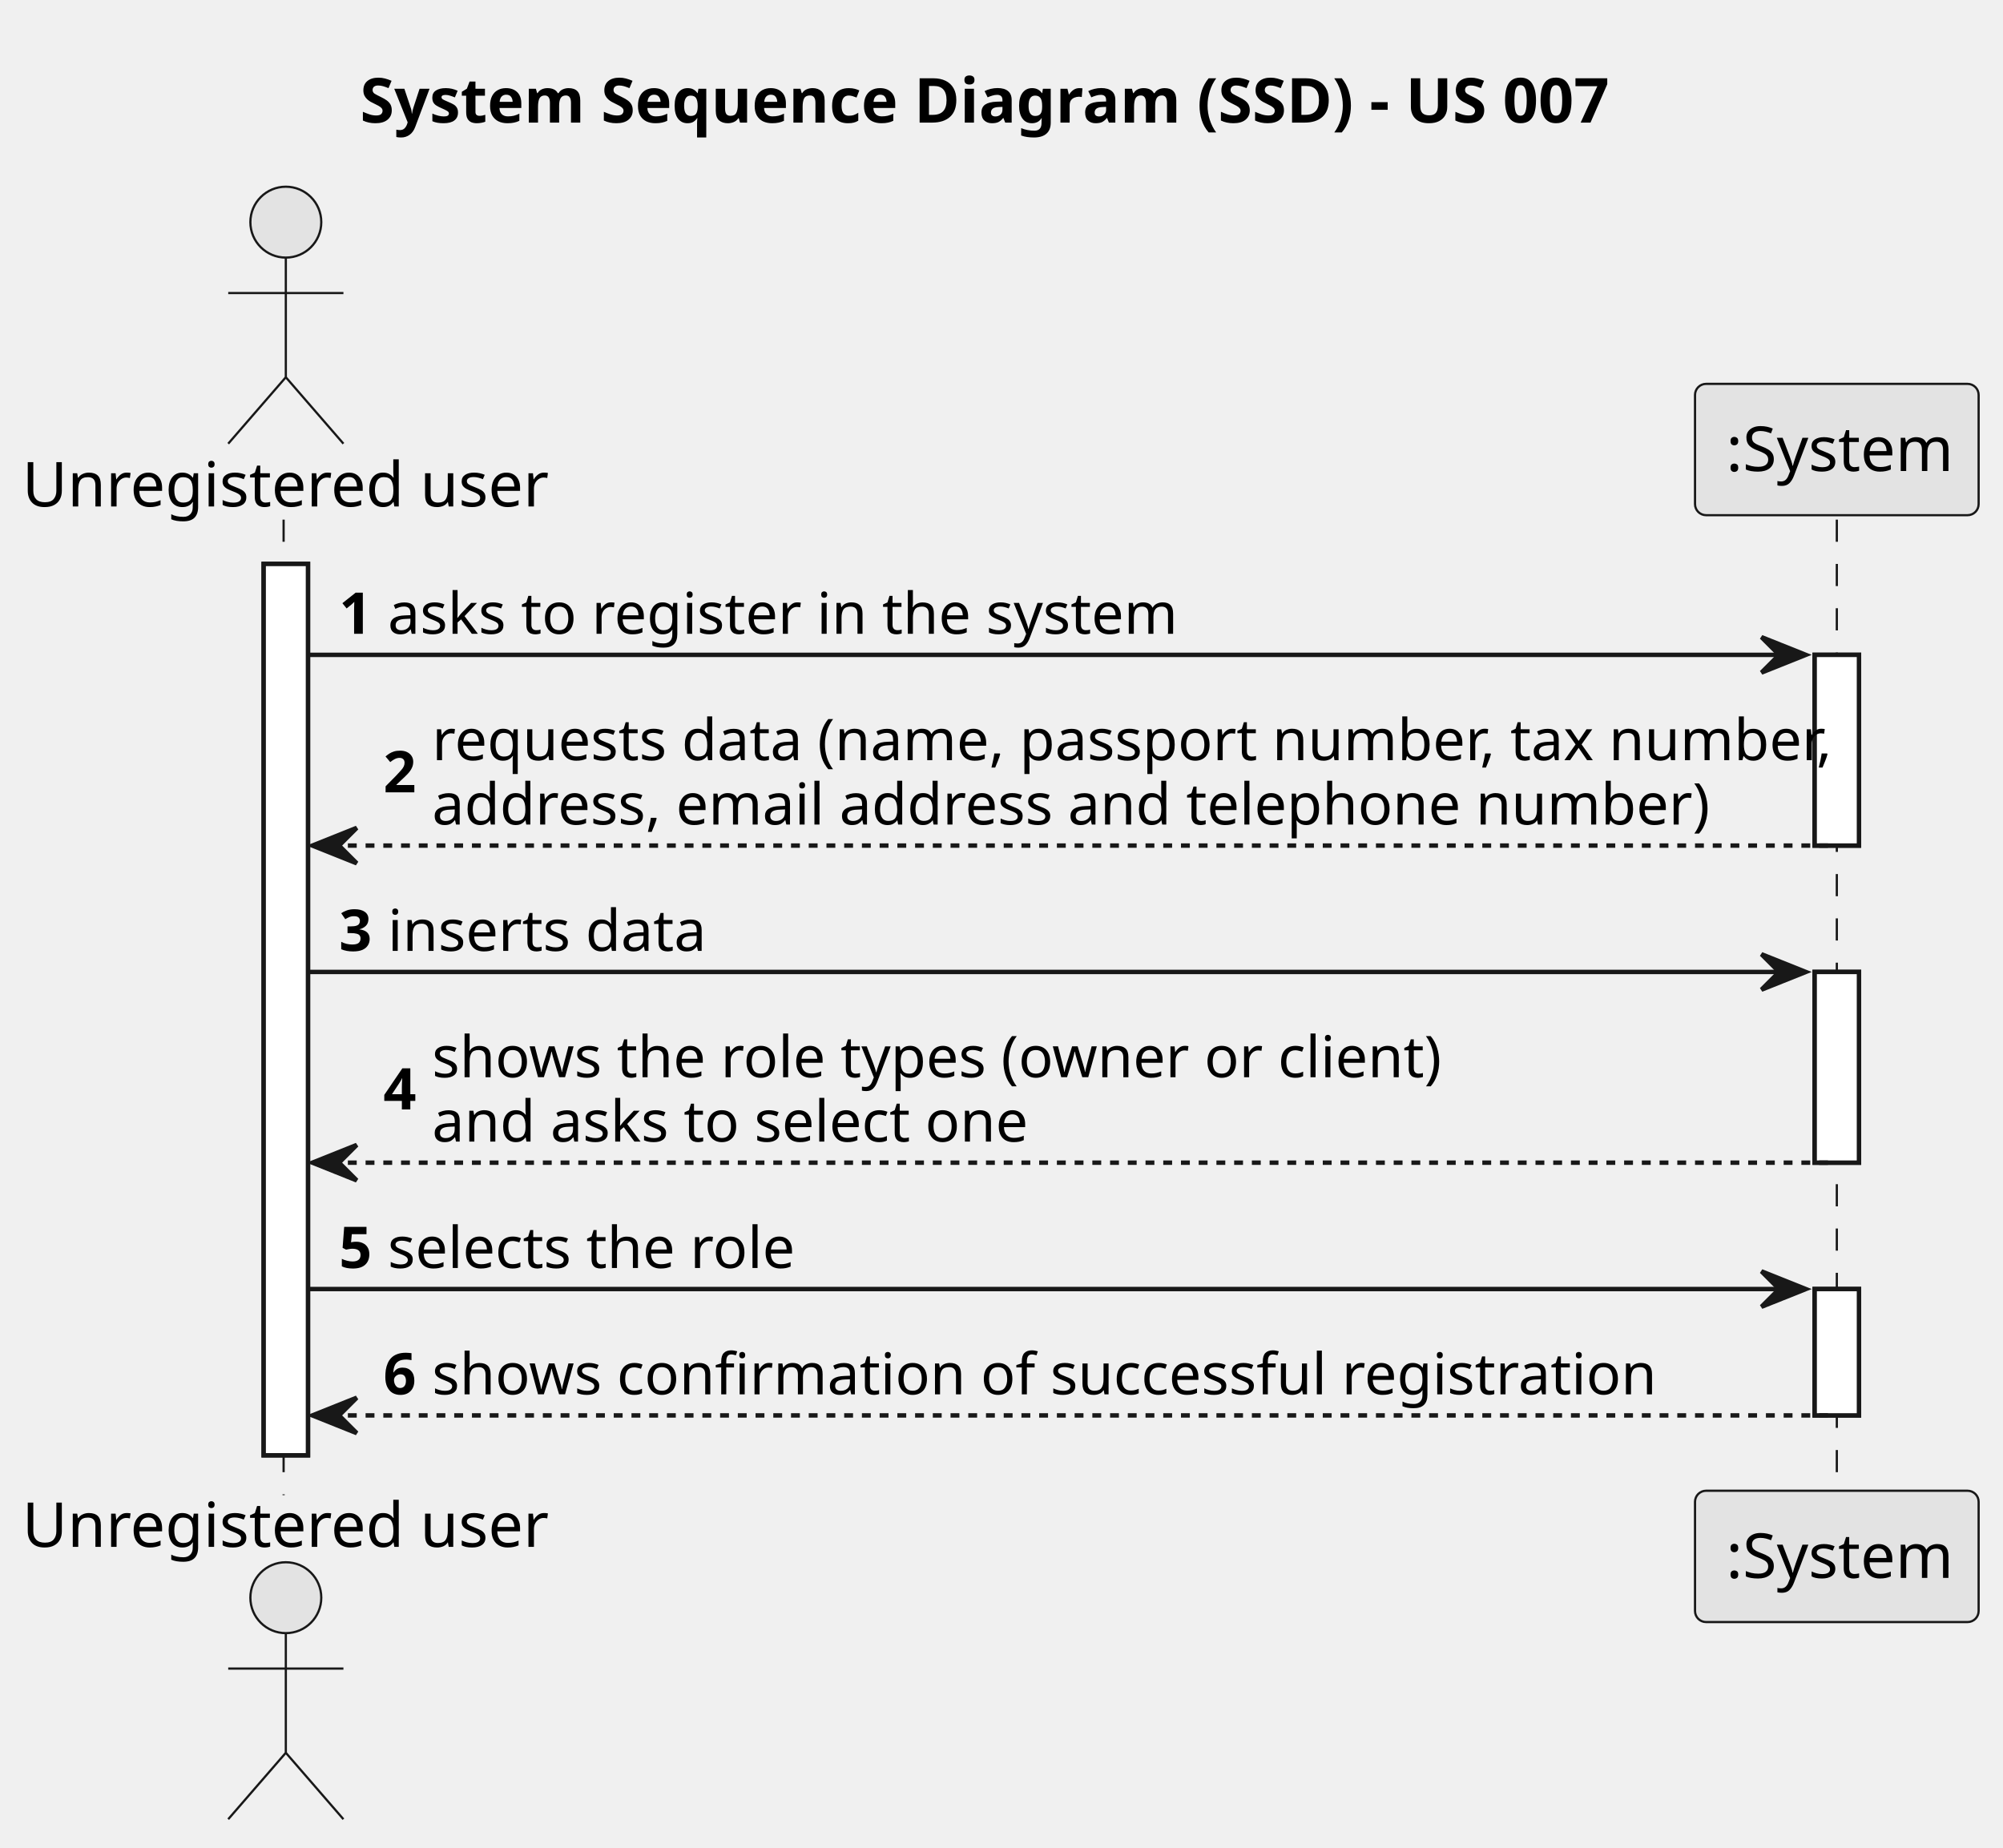
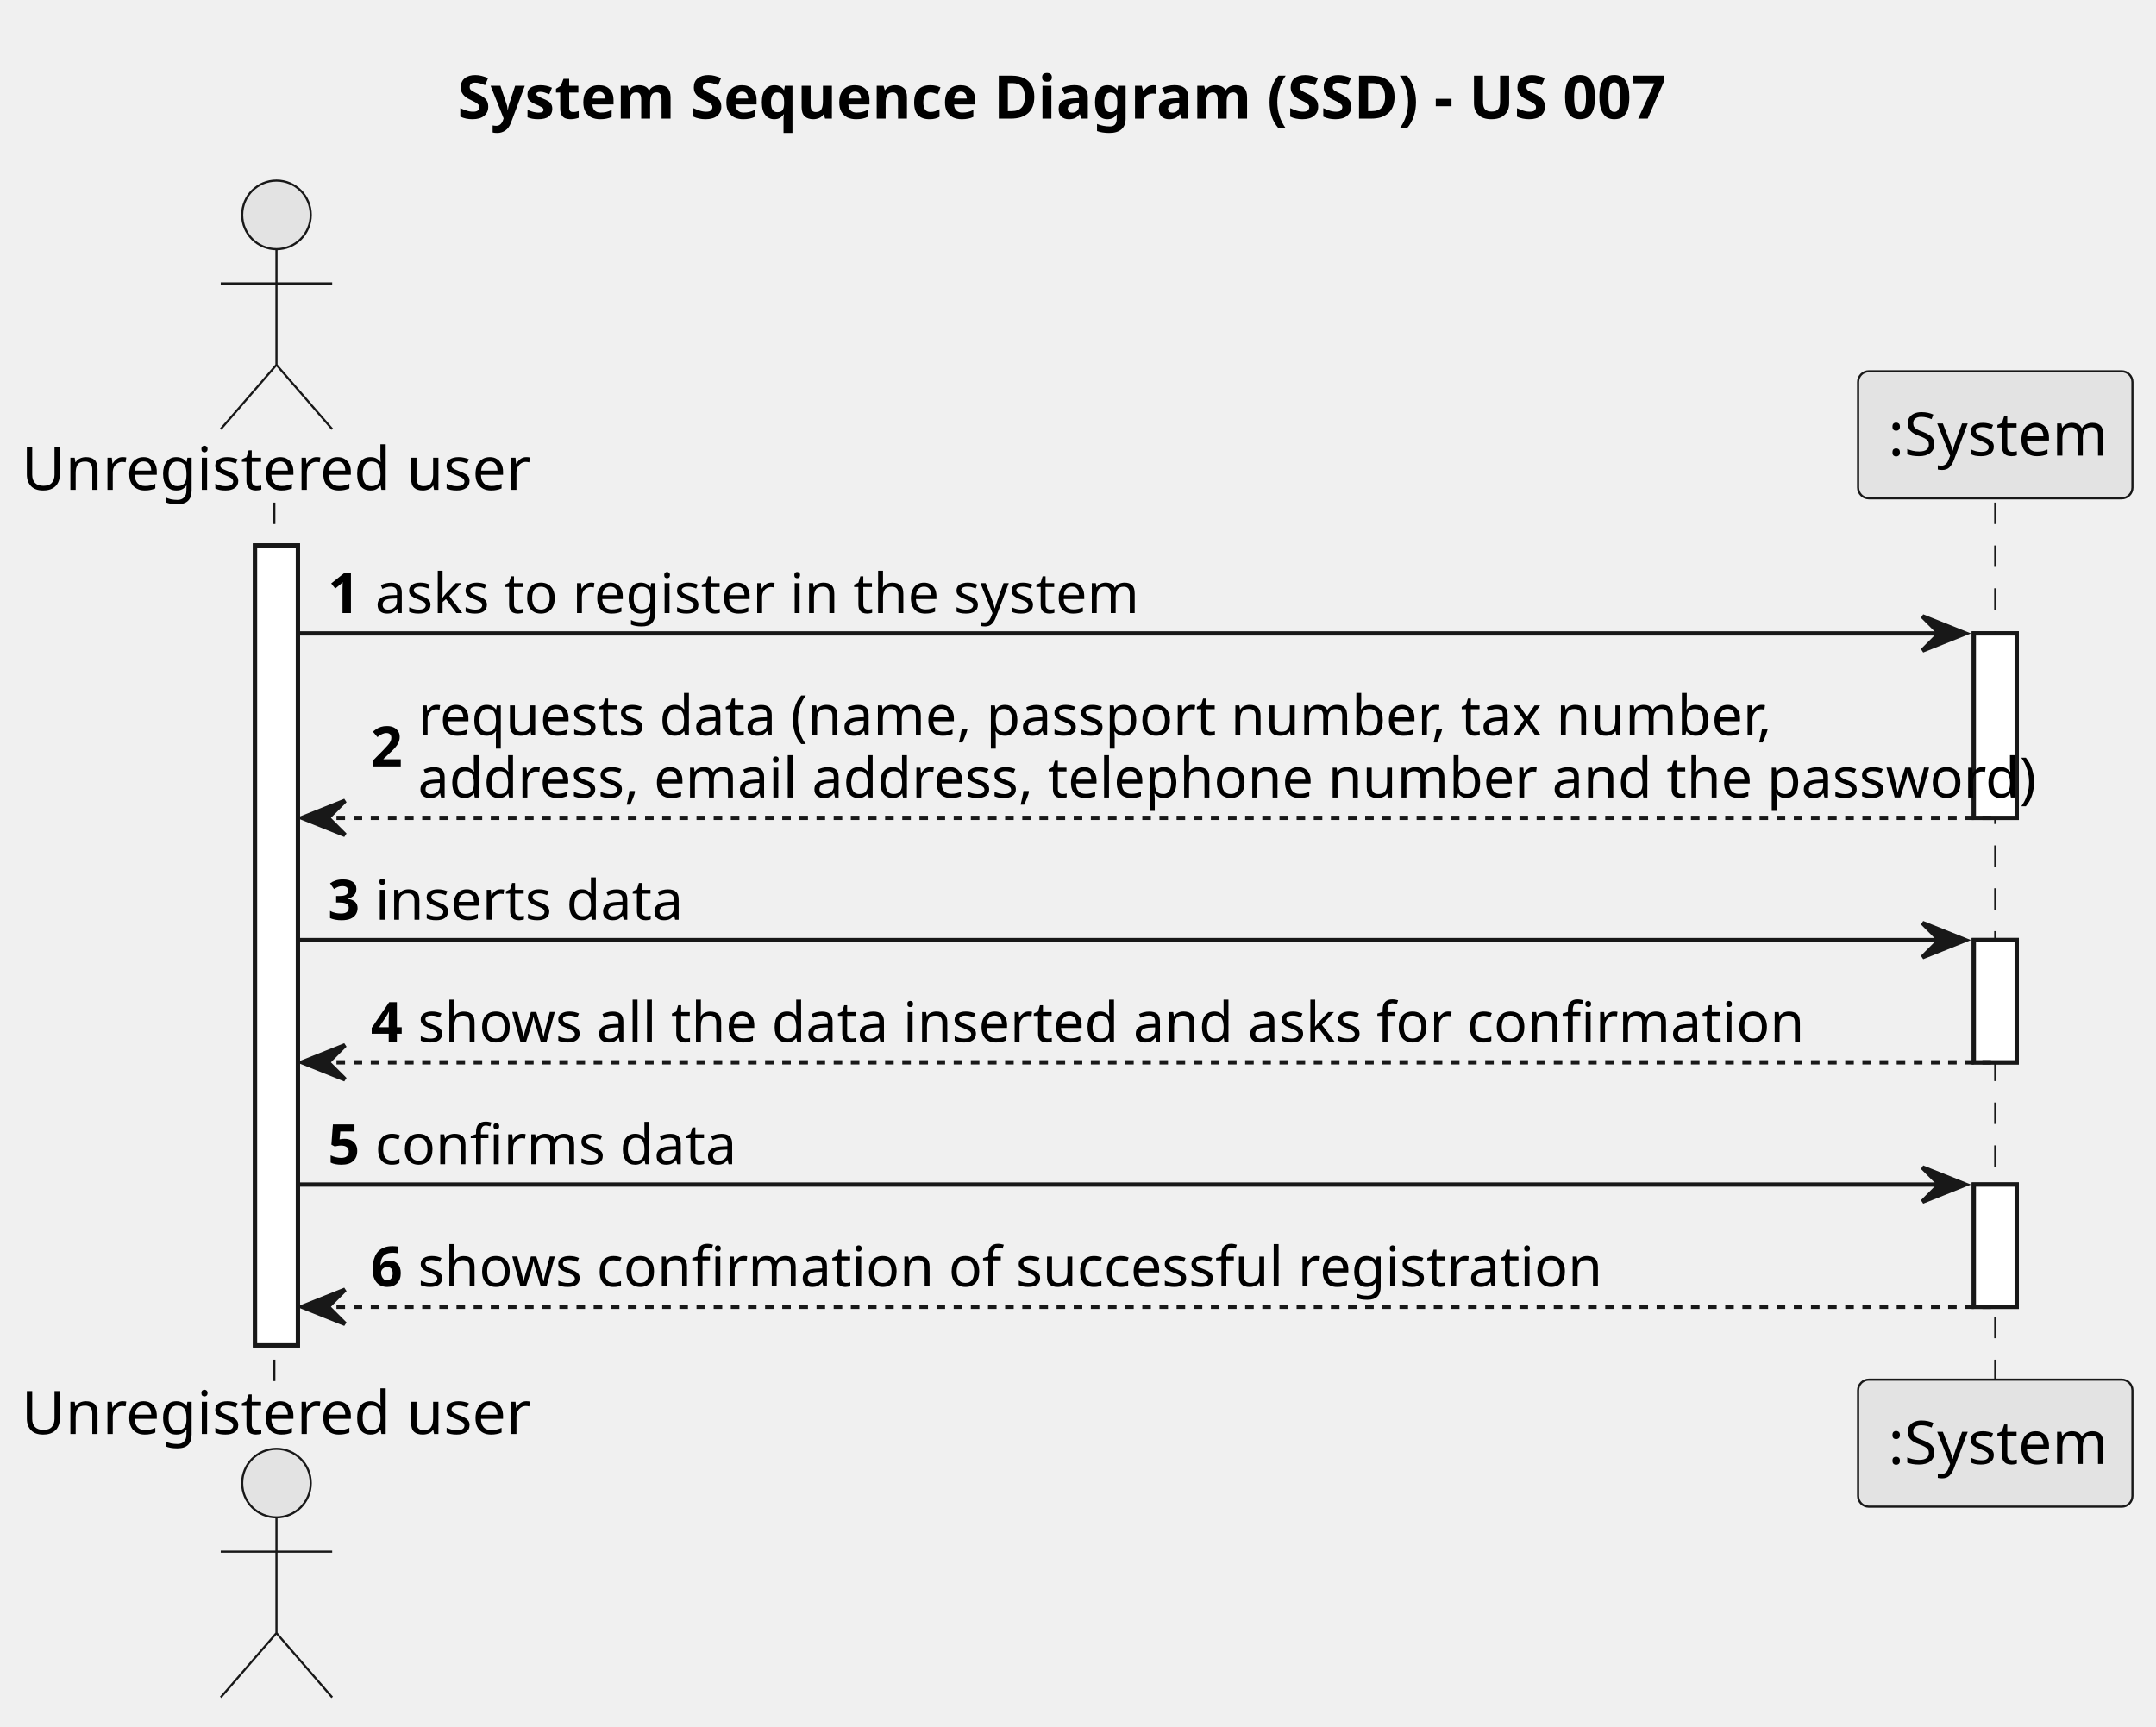
- <svg xmlns="http://www.w3.org/2000/svg" contentStyleType="text/css" height="417px" preserveAspectRatio="none" style="width:452px;height:417px;background:#FFFFFF;" version="1.1" viewBox="0 0 452 417" width="452px" zoomAndPan="magnify">
+ <svg xmlns="http://www.w3.org/2000/svg" contentStyleType="text/css" height="403px" preserveAspectRatio="none" style="width:503px;height:403px;background:#FFFFFF;" version="1.1" viewBox="0 0 503 403" width="503px" zoomAndPan="magnify">
  <defs />
  <g>
-     <text fill="#000000" font-family="sans-serif" font-size="14" font-weight="bold" lengthAdjust="spacing" textLength="288" x="81.25" y="27.674">System Sequence Diagram (SSD) - US 007</text>
-     <rect fill="#FFFFFF" height="201.188" style="stroke:#181818;stroke-width:1.0;" width="10" x="59.5" y="127.281" />
-     <rect fill="#FFFFFF" height="43.047" style="stroke:#181818;stroke-width:1.0;" width="10" x="409.5" y="147.805" />
-     <rect fill="#FFFFFF" height="43.047" style="stroke:#181818;stroke-width:1.0;" width="10" x="409.5" y="219.375" />
-     <rect fill="#FFFFFF" height="28.523" style="stroke:#181818;stroke-width:1.0;" width="10" x="409.5" y="290.945" />
-     <line style="stroke:#181818;stroke-width:0.5;stroke-dasharray:5.0,5.0;" x1="64" x2="64" y1="117.281" y2="337.469" />
-     <line style="stroke:#181818;stroke-width:0.5;stroke-dasharray:5.0,5.0;" x1="414.5" x2="414.5" y1="117.281" y2="337.469" />
+     <text fill="#000000" font-family="sans-serif" font-size="14" font-weight="bold" lengthAdjust="spacing" textLength="288" x="106.75" y="27.674">System Sequence Diagram (SSD) - US 007</text>
+     <rect fill="#FFFFFF" height="186.664" style="stroke:#181818;stroke-width:1.0;" width="10" x="59.5" y="127.281" />
+     <rect fill="#FFFFFF" height="43.047" style="stroke:#181818;stroke-width:1.0;" width="10" x="460.5" y="147.805" />
+     <rect fill="#FFFFFF" height="28.523" style="stroke:#181818;stroke-width:1.0;" width="10" x="460.5" y="219.375" />
+     <rect fill="#FFFFFF" height="28.523" style="stroke:#181818;stroke-width:1.0;" width="10" x="460.5" y="276.422" />
+     <line style="stroke:#181818;stroke-width:0.5;stroke-dasharray:5.0,5.0;" x1="64" x2="64" y1="117.281" y2="322.945" />
+     <line style="stroke:#181818;stroke-width:0.5;stroke-dasharray:5.0,5.0;" x1="465.5" x2="465.5" y1="117.281" y2="322.945" />
    <text fill="#000000" font-family="sans-serif" font-size="14" lengthAdjust="spacing" textLength="113" x="5" y="114.314">Unregistered user</text>
    <ellipse cx="64.5" cy="50.141" fill="#E3E3E3" rx="8" ry="8" style="stroke:#181818;stroke-width:0.5;" />
    <path d="M64.5,58.141 L64.5,85.141 M51.5,66.141 L77.5,66.141 M64.5,85.141 L51.5,100.141 M64.5,85.141 L77.5,100.141 " fill="none" style="stroke:#181818;stroke-width:0.5;" />
-     <text fill="#000000" font-family="sans-serif" font-size="14" lengthAdjust="spacing" textLength="113" x="5" y="349.143">Unregistered user</text>
-     <ellipse cx="64.5" cy="360.609" fill="#E3E3E3" rx="8" ry="8" style="stroke:#181818;stroke-width:0.5;" />
-     <path d="M64.5,368.609 L64.5,395.609 M51.5,376.609 L77.5,376.609 M64.5,395.609 L51.5,410.609 M64.5,395.609 L77.5,410.609 " fill="none" style="stroke:#181818;stroke-width:0.5;" />
-     <rect fill="#E3E3E3" height="29.641" rx="2.5" ry="2.5" style="stroke:#181818;stroke-width:0.5;" width="64" x="382.5" y="86.641" />
-     <text fill="#000000" font-family="sans-serif" font-size="14" lengthAdjust="spacing" textLength="50" x="389.5" y="106.314">:System</text>
-     <rect fill="#E3E3E3" height="29.641" rx="2.5" ry="2.5" style="stroke:#181818;stroke-width:0.5;" width="64" x="382.5" y="336.469" />
-     <text fill="#000000" font-family="sans-serif" font-size="14" lengthAdjust="spacing" textLength="50" x="389.5" y="356.143">:System</text>
-     <rect fill="#FFFFFF" height="201.188" style="stroke:#181818;stroke-width:1.0;" width="10" x="59.5" y="127.281" />
-     <rect fill="#FFFFFF" height="43.047" style="stroke:#181818;stroke-width:1.0;" width="10" x="409.5" y="147.805" />
-     <rect fill="#FFFFFF" height="43.047" style="stroke:#181818;stroke-width:1.0;" width="10" x="409.5" y="219.375" />
-     <rect fill="#FFFFFF" height="28.523" style="stroke:#181818;stroke-width:1.0;" width="10" x="409.5" y="290.945" />
-     <polygon fill="#181818" points="397.5,143.805,407.5,147.805,397.5,151.805,401.5,147.805" style="stroke:#181818;stroke-width:1.0;" />
-     <line style="stroke:#181818;stroke-width:1.0;" x1="69.5" x2="403.5" y1="147.805" y2="147.805" />
+     <text fill="#000000" font-family="sans-serif" font-size="14" lengthAdjust="spacing" textLength="113" x="5" y="334.619">Unregistered user</text>
+     <ellipse cx="64.5" cy="346.086" fill="#E3E3E3" rx="8" ry="8" style="stroke:#181818;stroke-width:0.5;" />
+     <path d="M64.5,354.086 L64.5,381.086 M51.5,362.086 L77.5,362.086 M64.5,381.086 L51.5,396.086 M64.5,381.086 L77.5,396.086 " fill="none" style="stroke:#181818;stroke-width:0.5;" />
+     <rect fill="#E3E3E3" height="29.641" rx="2.5" ry="2.5" style="stroke:#181818;stroke-width:0.5;" width="64" x="433.5" y="86.641" />
+     <text fill="#000000" font-family="sans-serif" font-size="14" lengthAdjust="spacing" textLength="50" x="440.5" y="106.314">:System</text>
+     <rect fill="#E3E3E3" height="29.641" rx="2.5" ry="2.5" style="stroke:#181818;stroke-width:0.5;" width="64" x="433.5" y="321.945" />
+     <text fill="#000000" font-family="sans-serif" font-size="14" lengthAdjust="spacing" textLength="50" x="440.5" y="341.619">:System</text>
+     <rect fill="#FFFFFF" height="186.664" style="stroke:#181818;stroke-width:1.0;" width="10" x="59.5" y="127.281" />
+     <rect fill="#FFFFFF" height="43.047" style="stroke:#181818;stroke-width:1.0;" width="10" x="460.5" y="147.805" />
+     <rect fill="#FFFFFF" height="28.523" style="stroke:#181818;stroke-width:1.0;" width="10" x="460.5" y="219.375" />
+     <rect fill="#FFFFFF" height="28.523" style="stroke:#181818;stroke-width:1.0;" width="10" x="460.5" y="276.422" />
+     <polygon fill="#181818" points="448.5,143.805,458.5,147.805,448.5,151.805,452.5,147.805" style="stroke:#181818;stroke-width:1.0;" />
+     <line style="stroke:#181818;stroke-width:1.0;" x1="69.5" x2="454.5" y1="147.805" y2="147.805" />
    <text fill="#000000" font-family="sans-serif" font-size="13" font-weight="bold" lengthAdjust="spacing" textLength="7" x="76.5" y="143.05">1</text>
    <text fill="#000000" font-family="sans-serif" font-size="13" lengthAdjust="spacing" textLength="173" x="87.5" y="143.05">asks to register in the system</text>
    <polygon fill="#181818" points="80.5,186.852,70.5,190.852,80.5,194.852,76.5,190.852" style="stroke:#181818;stroke-width:1.0;" />
-     <line style="stroke:#181818;stroke-width:1.0;stroke-dasharray:2.0,2.0;" x1="74.5" x2="413.5" y1="190.852" y2="190.852" />
+     <line style="stroke:#181818;stroke-width:1.0;stroke-dasharray:2.0,2.0;" x1="74.5" x2="464.5" y1="190.852" y2="190.852" />
    <text fill="#000000" font-family="sans-serif" font-size="13" font-weight="bold" lengthAdjust="spacing" textLength="7" x="86.5" y="178.835">2</text>
    <text fill="#000000" font-family="sans-serif" font-size="13" lengthAdjust="spacing" textLength="301" x="97.5" y="171.573">requests data (name, passport number, tax number,</text>
-     <text fill="#000000" font-family="sans-serif" font-size="13" lengthAdjust="spacing" textLength="271" x="97.5" y="186.097">address, email address and telephone number)</text>
-     <polygon fill="#181818" points="397.5,215.375,407.5,219.375,397.5,223.375,401.5,219.375" style="stroke:#181818;stroke-width:1.0;" />
-     <line style="stroke:#181818;stroke-width:1.0;" x1="69.5" x2="403.5" y1="219.375" y2="219.375" />
+     <text fill="#000000" font-family="sans-serif" font-size="13" lengthAdjust="spacing" textLength="356" x="97.5" y="186.097">address, email address, telephone number and the password)</text>
+     <polygon fill="#181818" points="448.5,215.375,458.5,219.375,448.5,223.375,452.5,219.375" style="stroke:#181818;stroke-width:1.0;" />
+     <line style="stroke:#181818;stroke-width:1.0;" x1="69.5" x2="454.5" y1="219.375" y2="219.375" />
    <text fill="#000000" font-family="sans-serif" font-size="13" font-weight="bold" lengthAdjust="spacing" textLength="7" x="76.5" y="214.62">3</text>
    <text fill="#000000" font-family="sans-serif" font-size="13" lengthAdjust="spacing" textLength="68" x="87.5" y="214.62">inserts data</text>
-     <polygon fill="#181818" points="80.5,258.422,70.5,262.422,80.5,266.422,76.5,262.422" style="stroke:#181818;stroke-width:1.0;" />
-     <line style="stroke:#181818;stroke-width:1.0;stroke-dasharray:2.0,2.0;" x1="74.5" x2="413.5" y1="262.422" y2="262.422" />
-     <text fill="#000000" font-family="sans-serif" font-size="13" font-weight="bold" lengthAdjust="spacing" textLength="7" x="86.5" y="250.405">4</text>
-     <text fill="#000000" font-family="sans-serif" font-size="13" lengthAdjust="spacing" textLength="216" x="97.5" y="243.144">shows the role types (owner or client)</text>
-     <text fill="#000000" font-family="sans-serif" font-size="13" lengthAdjust="spacing" textLength="132" x="97.5" y="257.667">and asks to select one</text>
-     <polygon fill="#181818" points="397.5,286.945,407.5,290.945,397.5,294.945,401.5,290.945" style="stroke:#181818;stroke-width:1.0;" />
-     <line style="stroke:#181818;stroke-width:1.0;" x1="69.5" x2="403.5" y1="290.945" y2="290.945" />
-     <text fill="#000000" font-family="sans-serif" font-size="13" font-weight="bold" lengthAdjust="spacing" textLength="7" x="76.5" y="286.19">5</text>
-     <text fill="#000000" font-family="sans-serif" font-size="13" lengthAdjust="spacing" textLength="89" x="87.5" y="286.19">selects the role</text>
-     <polygon fill="#181818" points="80.5,315.469,70.5,319.469,80.5,323.469,76.5,319.469" style="stroke:#181818;stroke-width:1.0;" />
-     <line style="stroke:#181818;stroke-width:1.0;stroke-dasharray:2.0,2.0;" x1="74.5" x2="413.5" y1="319.469" y2="319.469" />
-     <text fill="#000000" font-family="sans-serif" font-size="13" font-weight="bold" lengthAdjust="spacing" textLength="7" x="86.5" y="314.714">6</text>
-     <text fill="#000000" font-family="sans-serif" font-size="13" lengthAdjust="spacing" textLength="259" x="97.5" y="314.714">shows confirmation of successful registration</text>
+     <polygon fill="#181818" points="80.5,243.898,70.5,247.898,80.5,251.898,76.5,247.898" style="stroke:#181818;stroke-width:1.0;" />
+     <line style="stroke:#181818;stroke-width:1.0;stroke-dasharray:2.0,2.0;" x1="74.5" x2="464.5" y1="247.898" y2="247.898" />
+     <text fill="#000000" font-family="sans-serif" font-size="13" font-weight="bold" lengthAdjust="spacing" textLength="7" x="86.5" y="243.144">4</text>
+     <text fill="#000000" font-family="sans-serif" font-size="13" lengthAdjust="spacing" textLength="304" x="97.5" y="243.144">shows all the data inserted and asks for confirmation</text>
+     <polygon fill="#181818" points="448.5,272.422,458.5,276.422,448.5,280.422,452.5,276.422" style="stroke:#181818;stroke-width:1.0;" />
+     <line style="stroke:#181818;stroke-width:1.0;" x1="69.5" x2="454.5" y1="276.422" y2="276.422" />
+     <text fill="#000000" font-family="sans-serif" font-size="13" font-weight="bold" lengthAdjust="spacing" textLength="7" x="76.5" y="271.667">5</text>
+     <text fill="#000000" font-family="sans-serif" font-size="13" lengthAdjust="spacing" textLength="78" x="87.5" y="271.667">confirms data</text>
+     <polygon fill="#181818" points="80.5,300.945,70.5,304.945,80.5,308.945,76.5,304.945" style="stroke:#181818;stroke-width:1.0;" />
+     <line style="stroke:#181818;stroke-width:1.0;stroke-dasharray:2.0,2.0;" x1="74.5" x2="464.5" y1="304.945" y2="304.945" />
+     <text fill="#000000" font-family="sans-serif" font-size="13" font-weight="bold" lengthAdjust="spacing" textLength="7" x="86.5" y="300.19">6</text>
+     <text fill="#000000" font-family="sans-serif" font-size="13" lengthAdjust="spacing" textLength="259" x="97.5" y="300.19">shows confirmation of successful registration</text>
  </g>
</svg>
